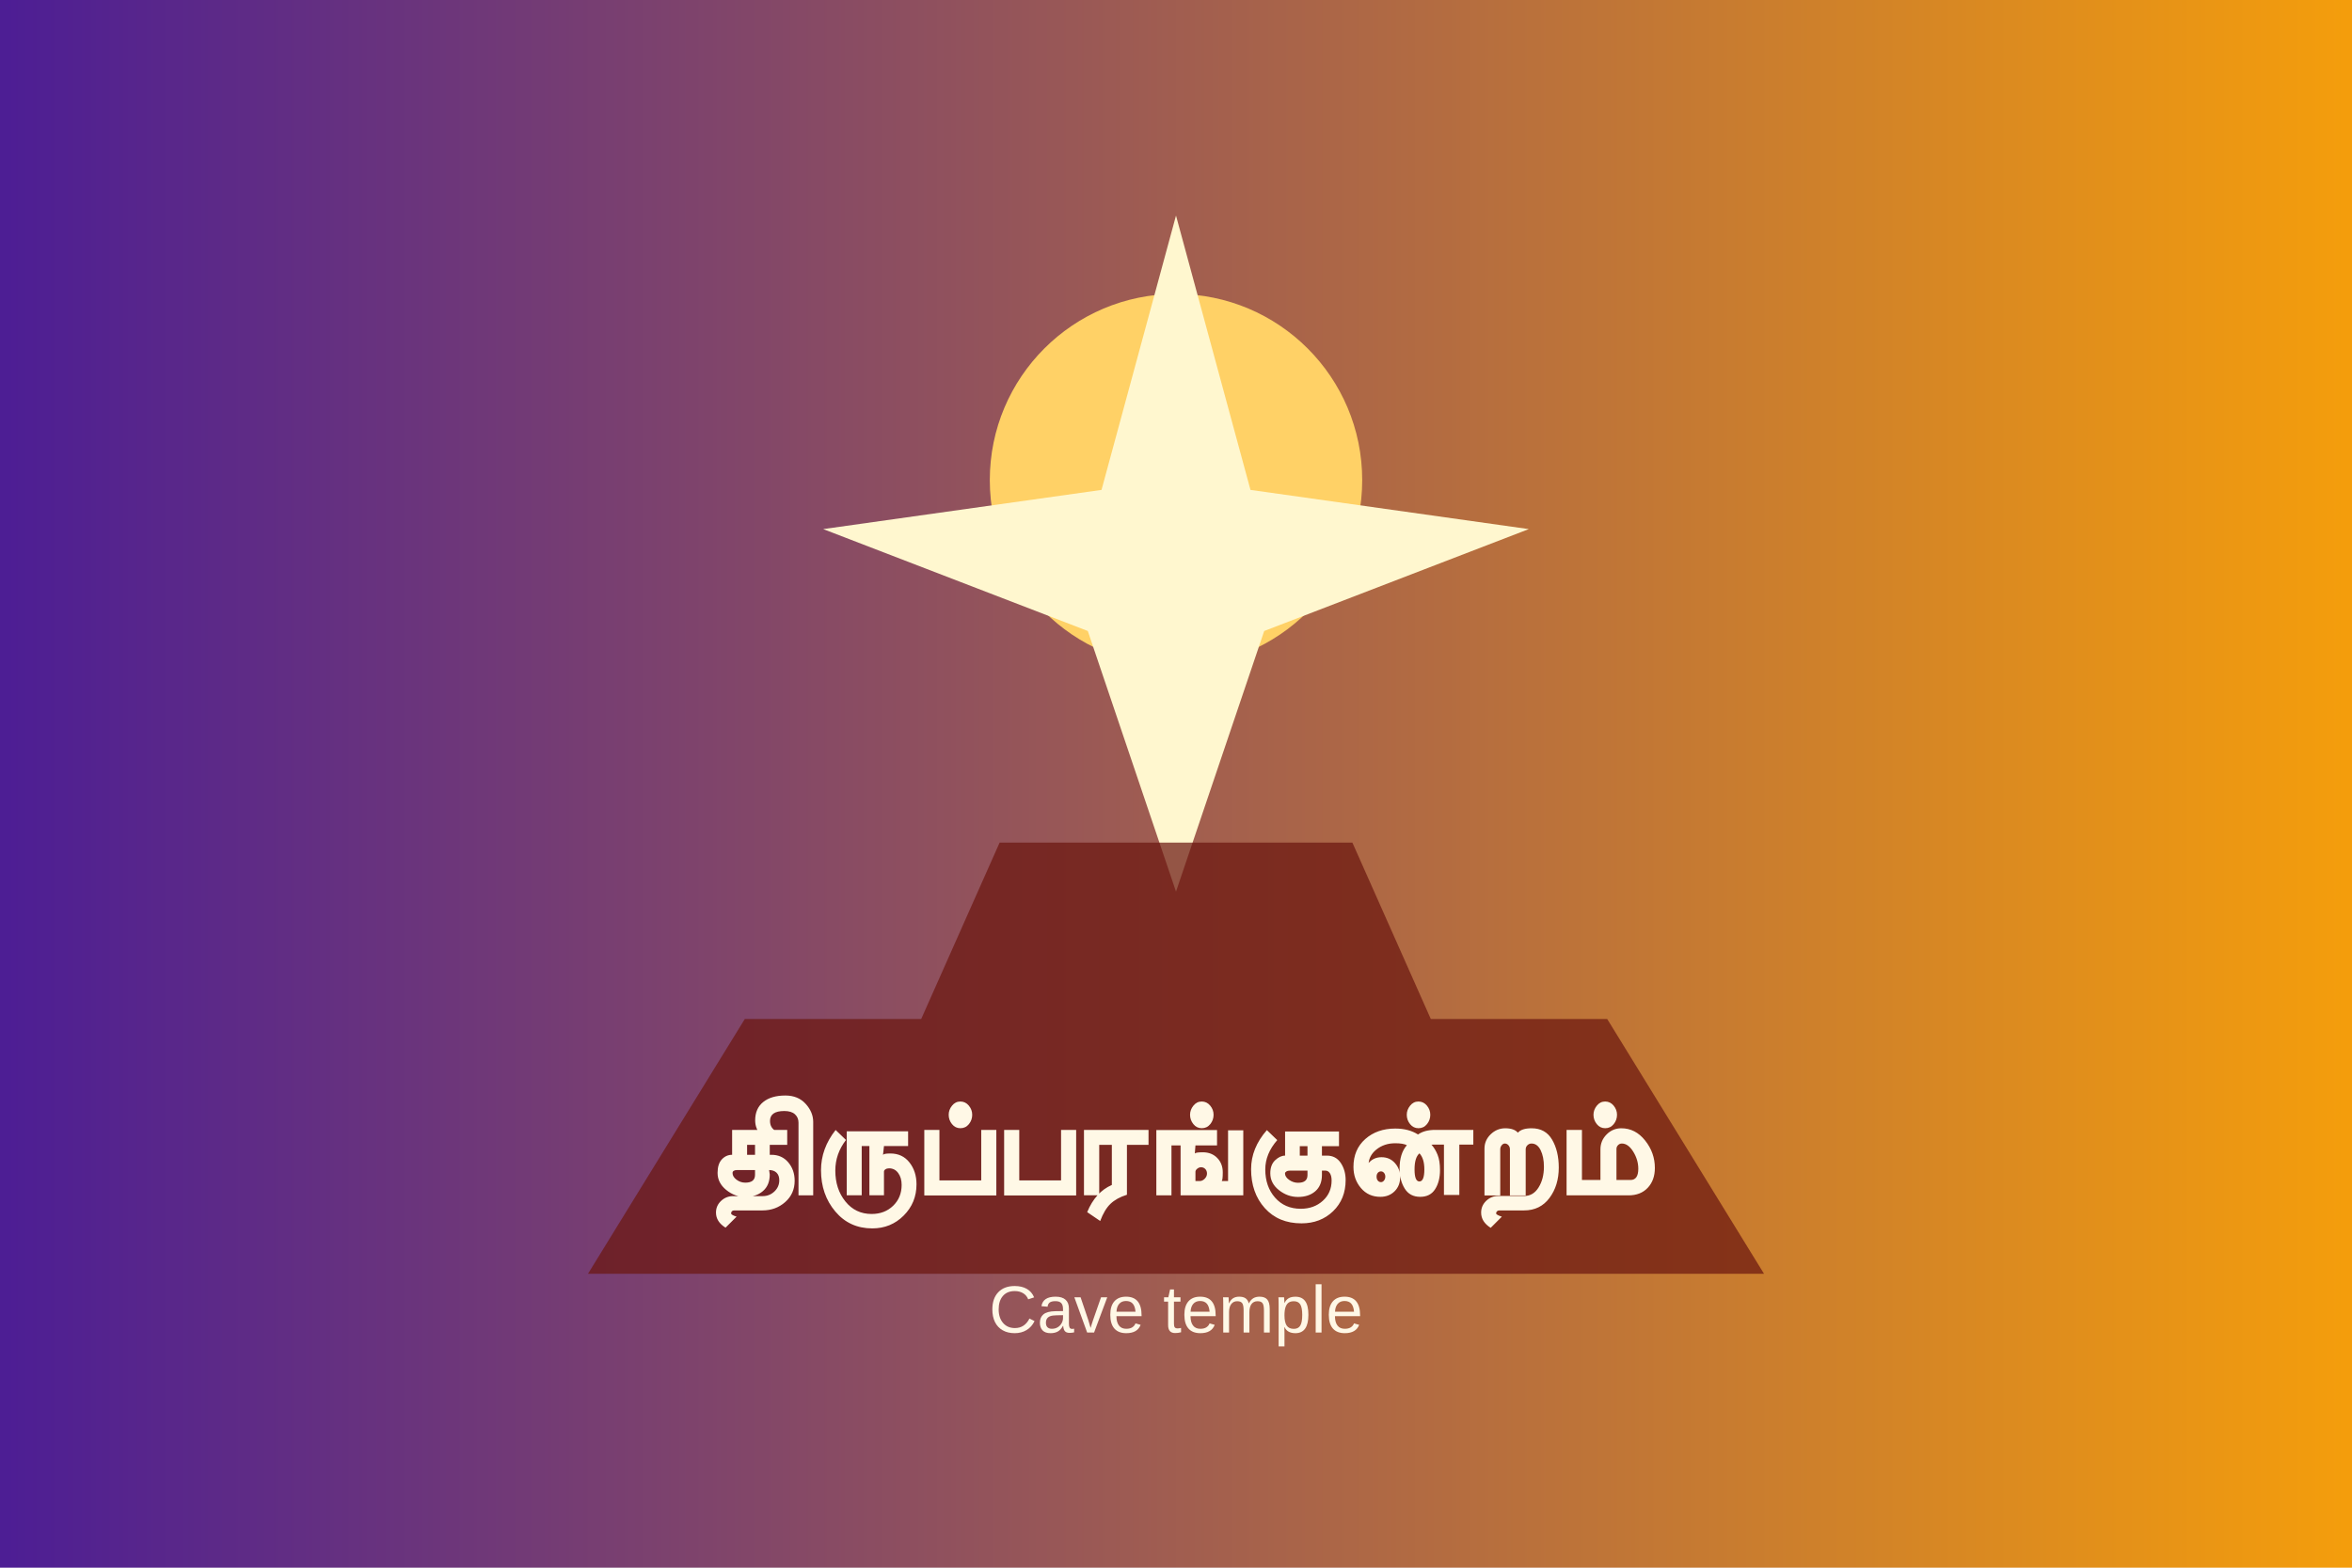
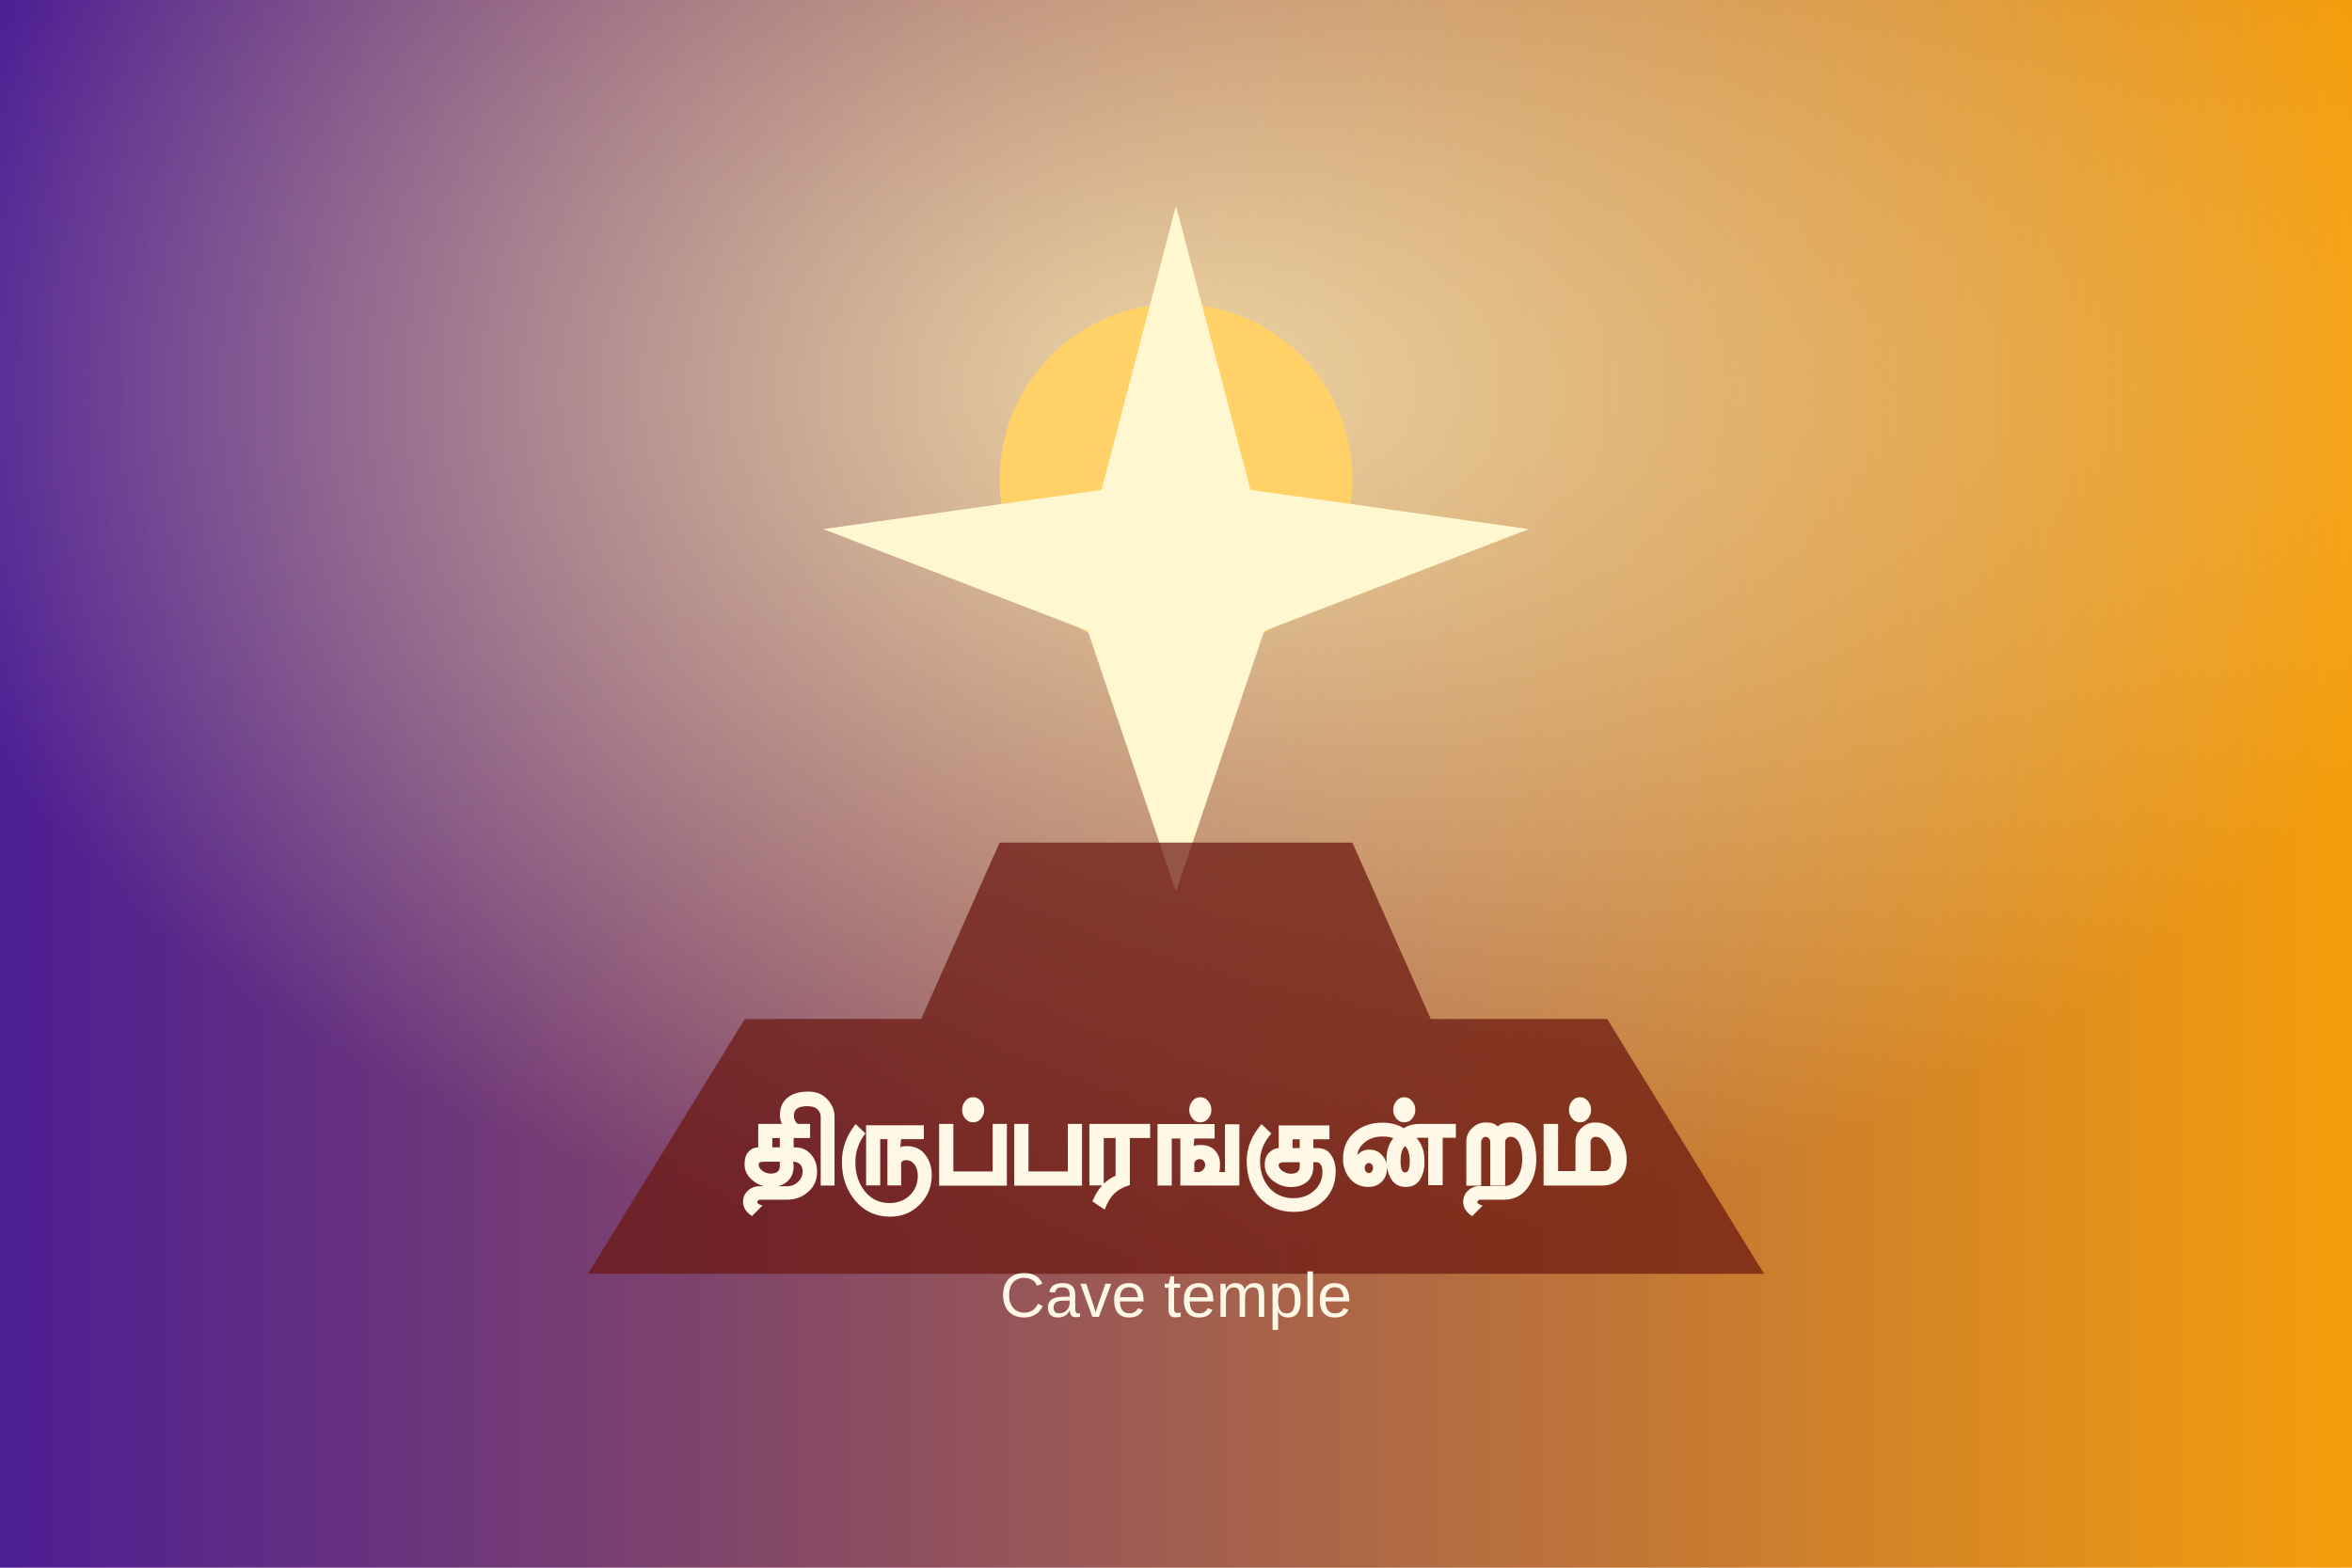
- <svg xmlns="http://www.w3.org/2000/svg" width="1200" height="800">
+ <svg xmlns="http://www.w3.org/2000/svg" width="1200" height="800" viewBox="0 0 1200 800">
  <defs>
    <linearGradient id="g" x1="0" x2="1">
      <stop stop-color="#4c1d95" />
      <stop offset="1" stop-color="#f59e0b" />
    </linearGradient>
+     <radialGradient id="r" cx=".5" cy=".25" r=".55">
+       <stop stop-color="#fff2b8" stop-opacity=".8" />
+       <stop offset="1" stop-color="#fff2b8" stop-opacity="0" />
+     </radialGradient>
  </defs>
  <rect width="1200" height="800" fill="url(#g)" />
-   <circle cx="600" cy="245" r="95" fill="#ffd166" />
-   <path d="M600 110 L638 250 L780 270 L645 322 L600 455 L555 322 L420 270 L562 250 Z" fill="#fff7cf" />
+   <rect width="1200" height="800" fill="url(#r)" />
+   <circle cx="600" cy="245" r="90" fill="#ffd166" />
+   <path d="M600 105 L638 250 L780 270 L645 322 L600 455 L555 322 L420 270 L562 250 Z" fill="#fff7cf" />
  <path d="M300 650 L900 650 L820 520 L730 520 L690 430 L510 430 L470 520 L380 520 Z" fill="#6b160f" opacity=".72" />
-   <text x="600" y="610" font-size="68" text-anchor="middle" font-family="Arial" fill="#fff8e6" font-weight="800">திருப்பரங்குன்றம்</text>
-   <text x="600" y="680" font-size="34" text-anchor="middle" font-family="Arial" fill="#fff8e6">Cave temple</text>
+   <text x="600" y="605" font-size="64" text-anchor="middle" font-family="Arial" fill="#fff8e6" font-weight="800">திருப்பரங்குன்றம்</text>
+   <text x="600" y="672" font-size="32" text-anchor="middle" font-family="Arial" fill="#fff8e6">Cave temple</text>
</svg>
